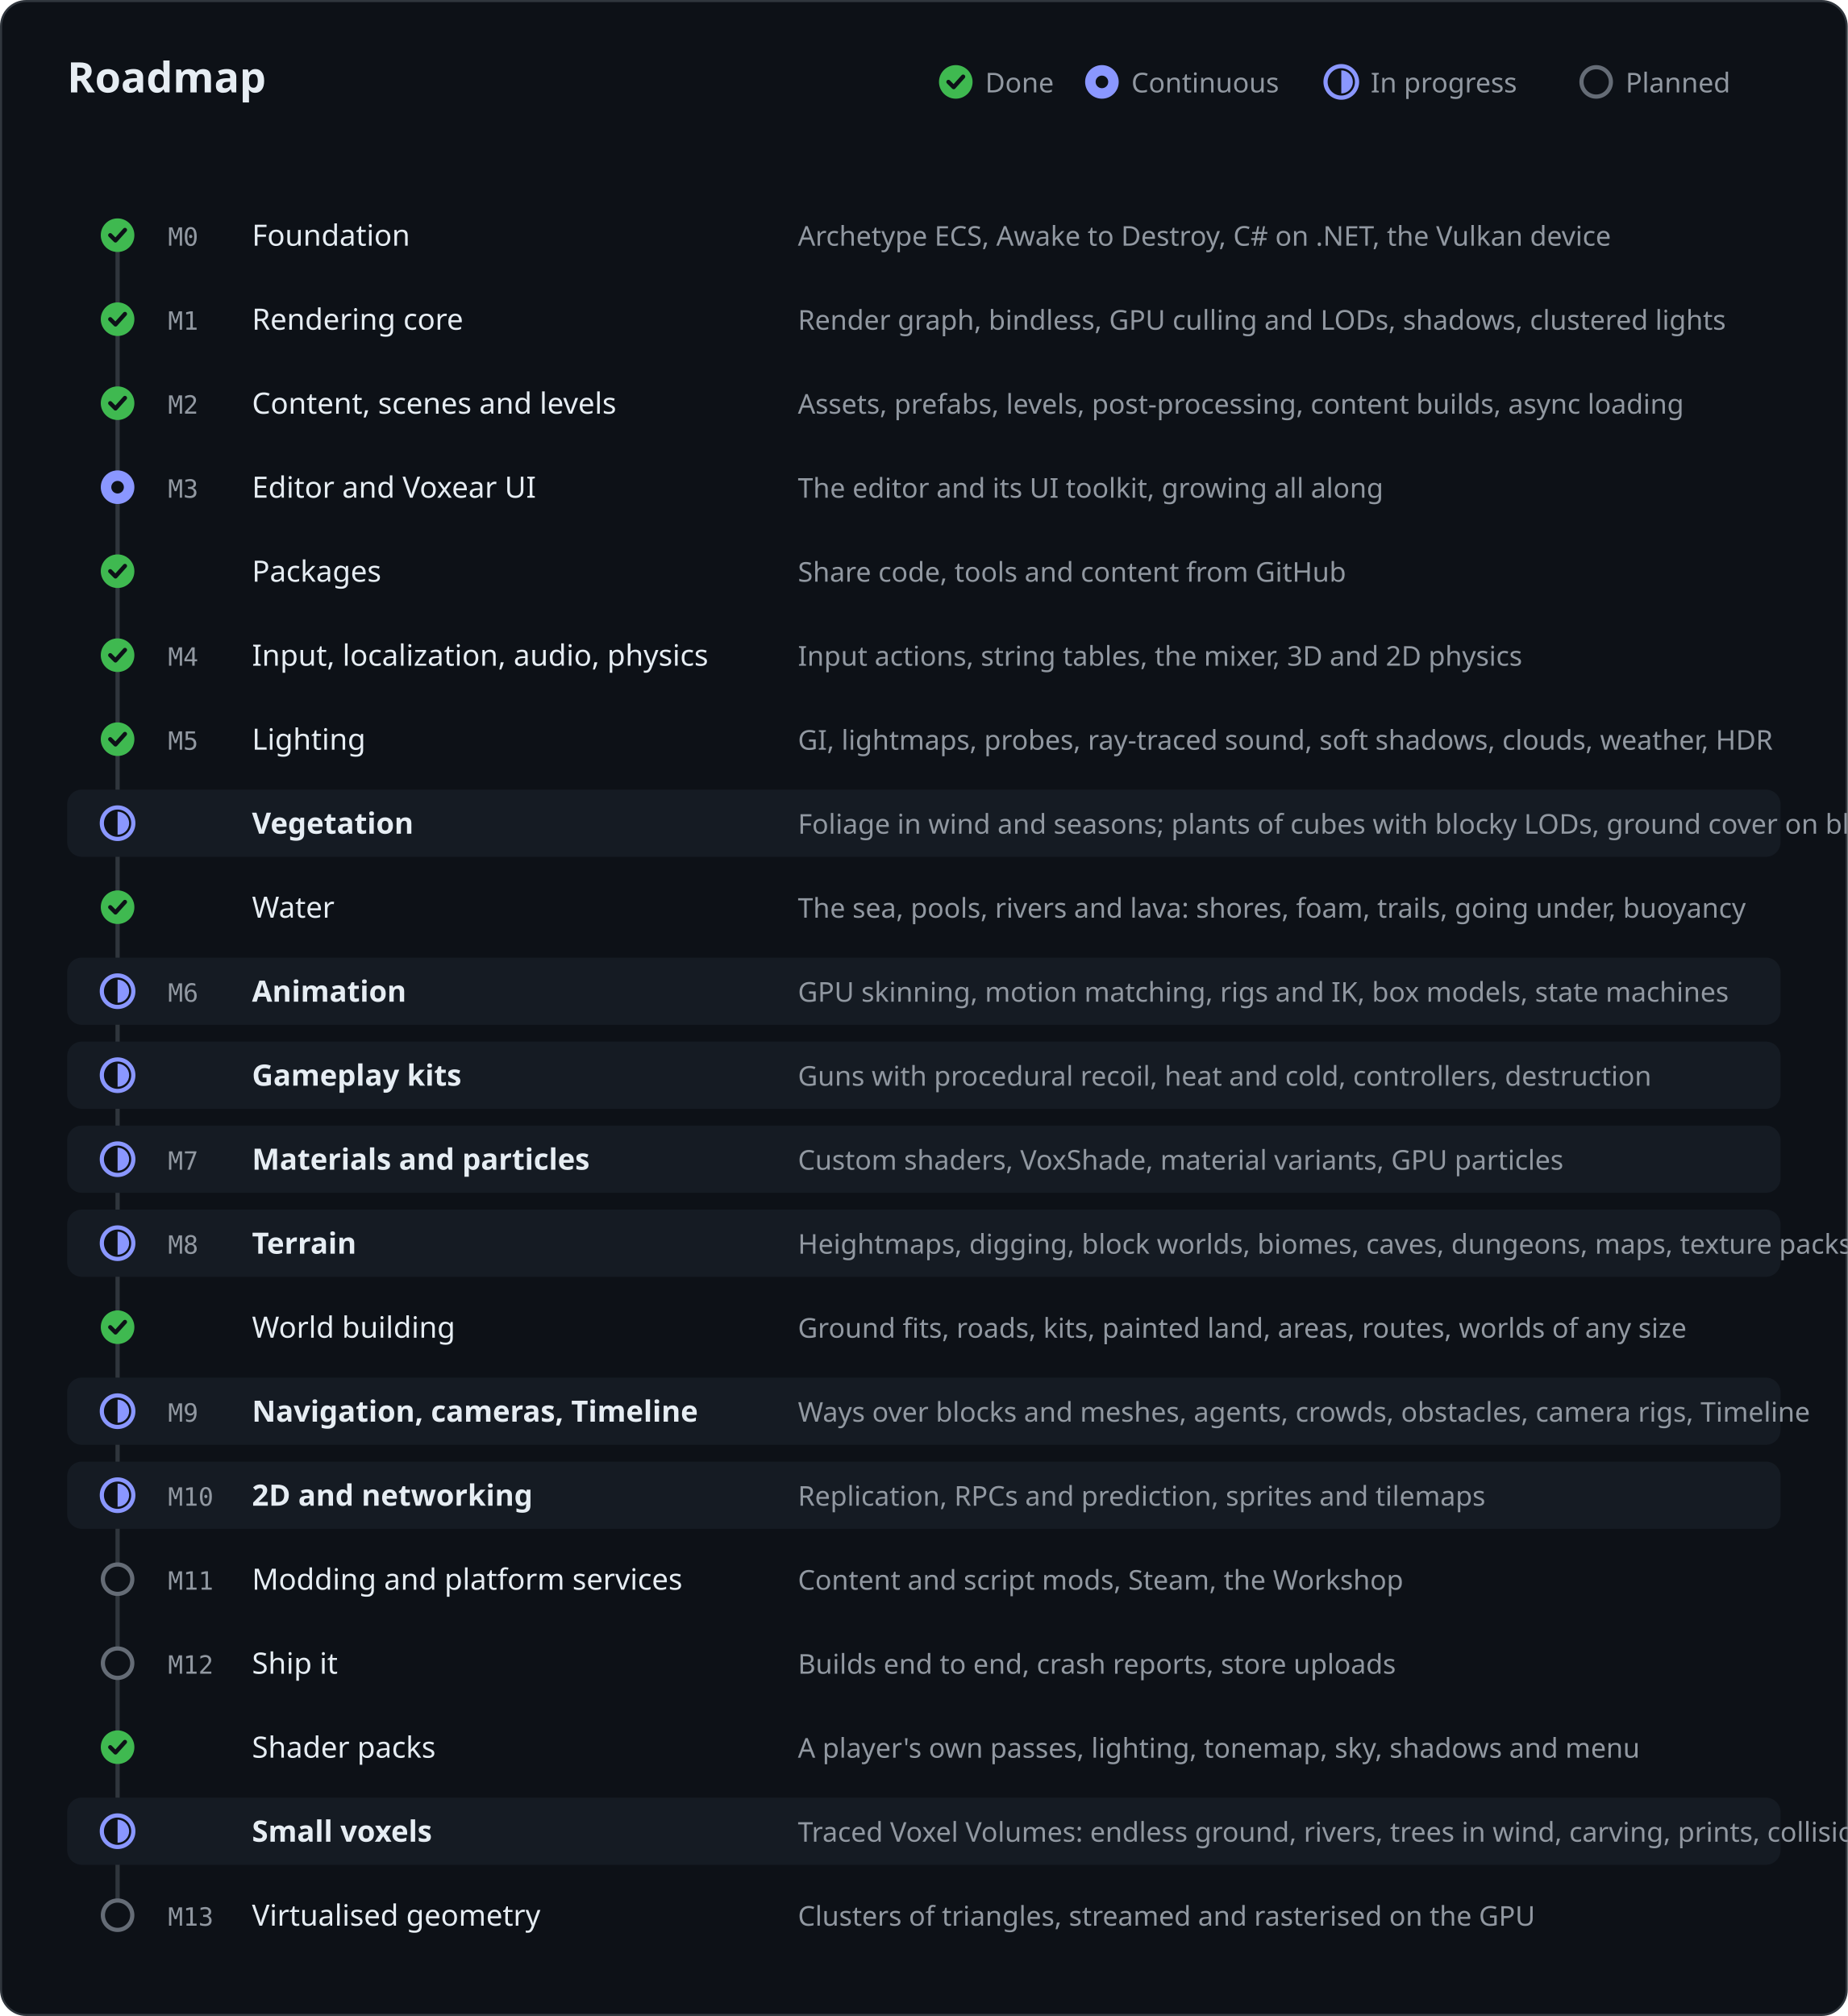
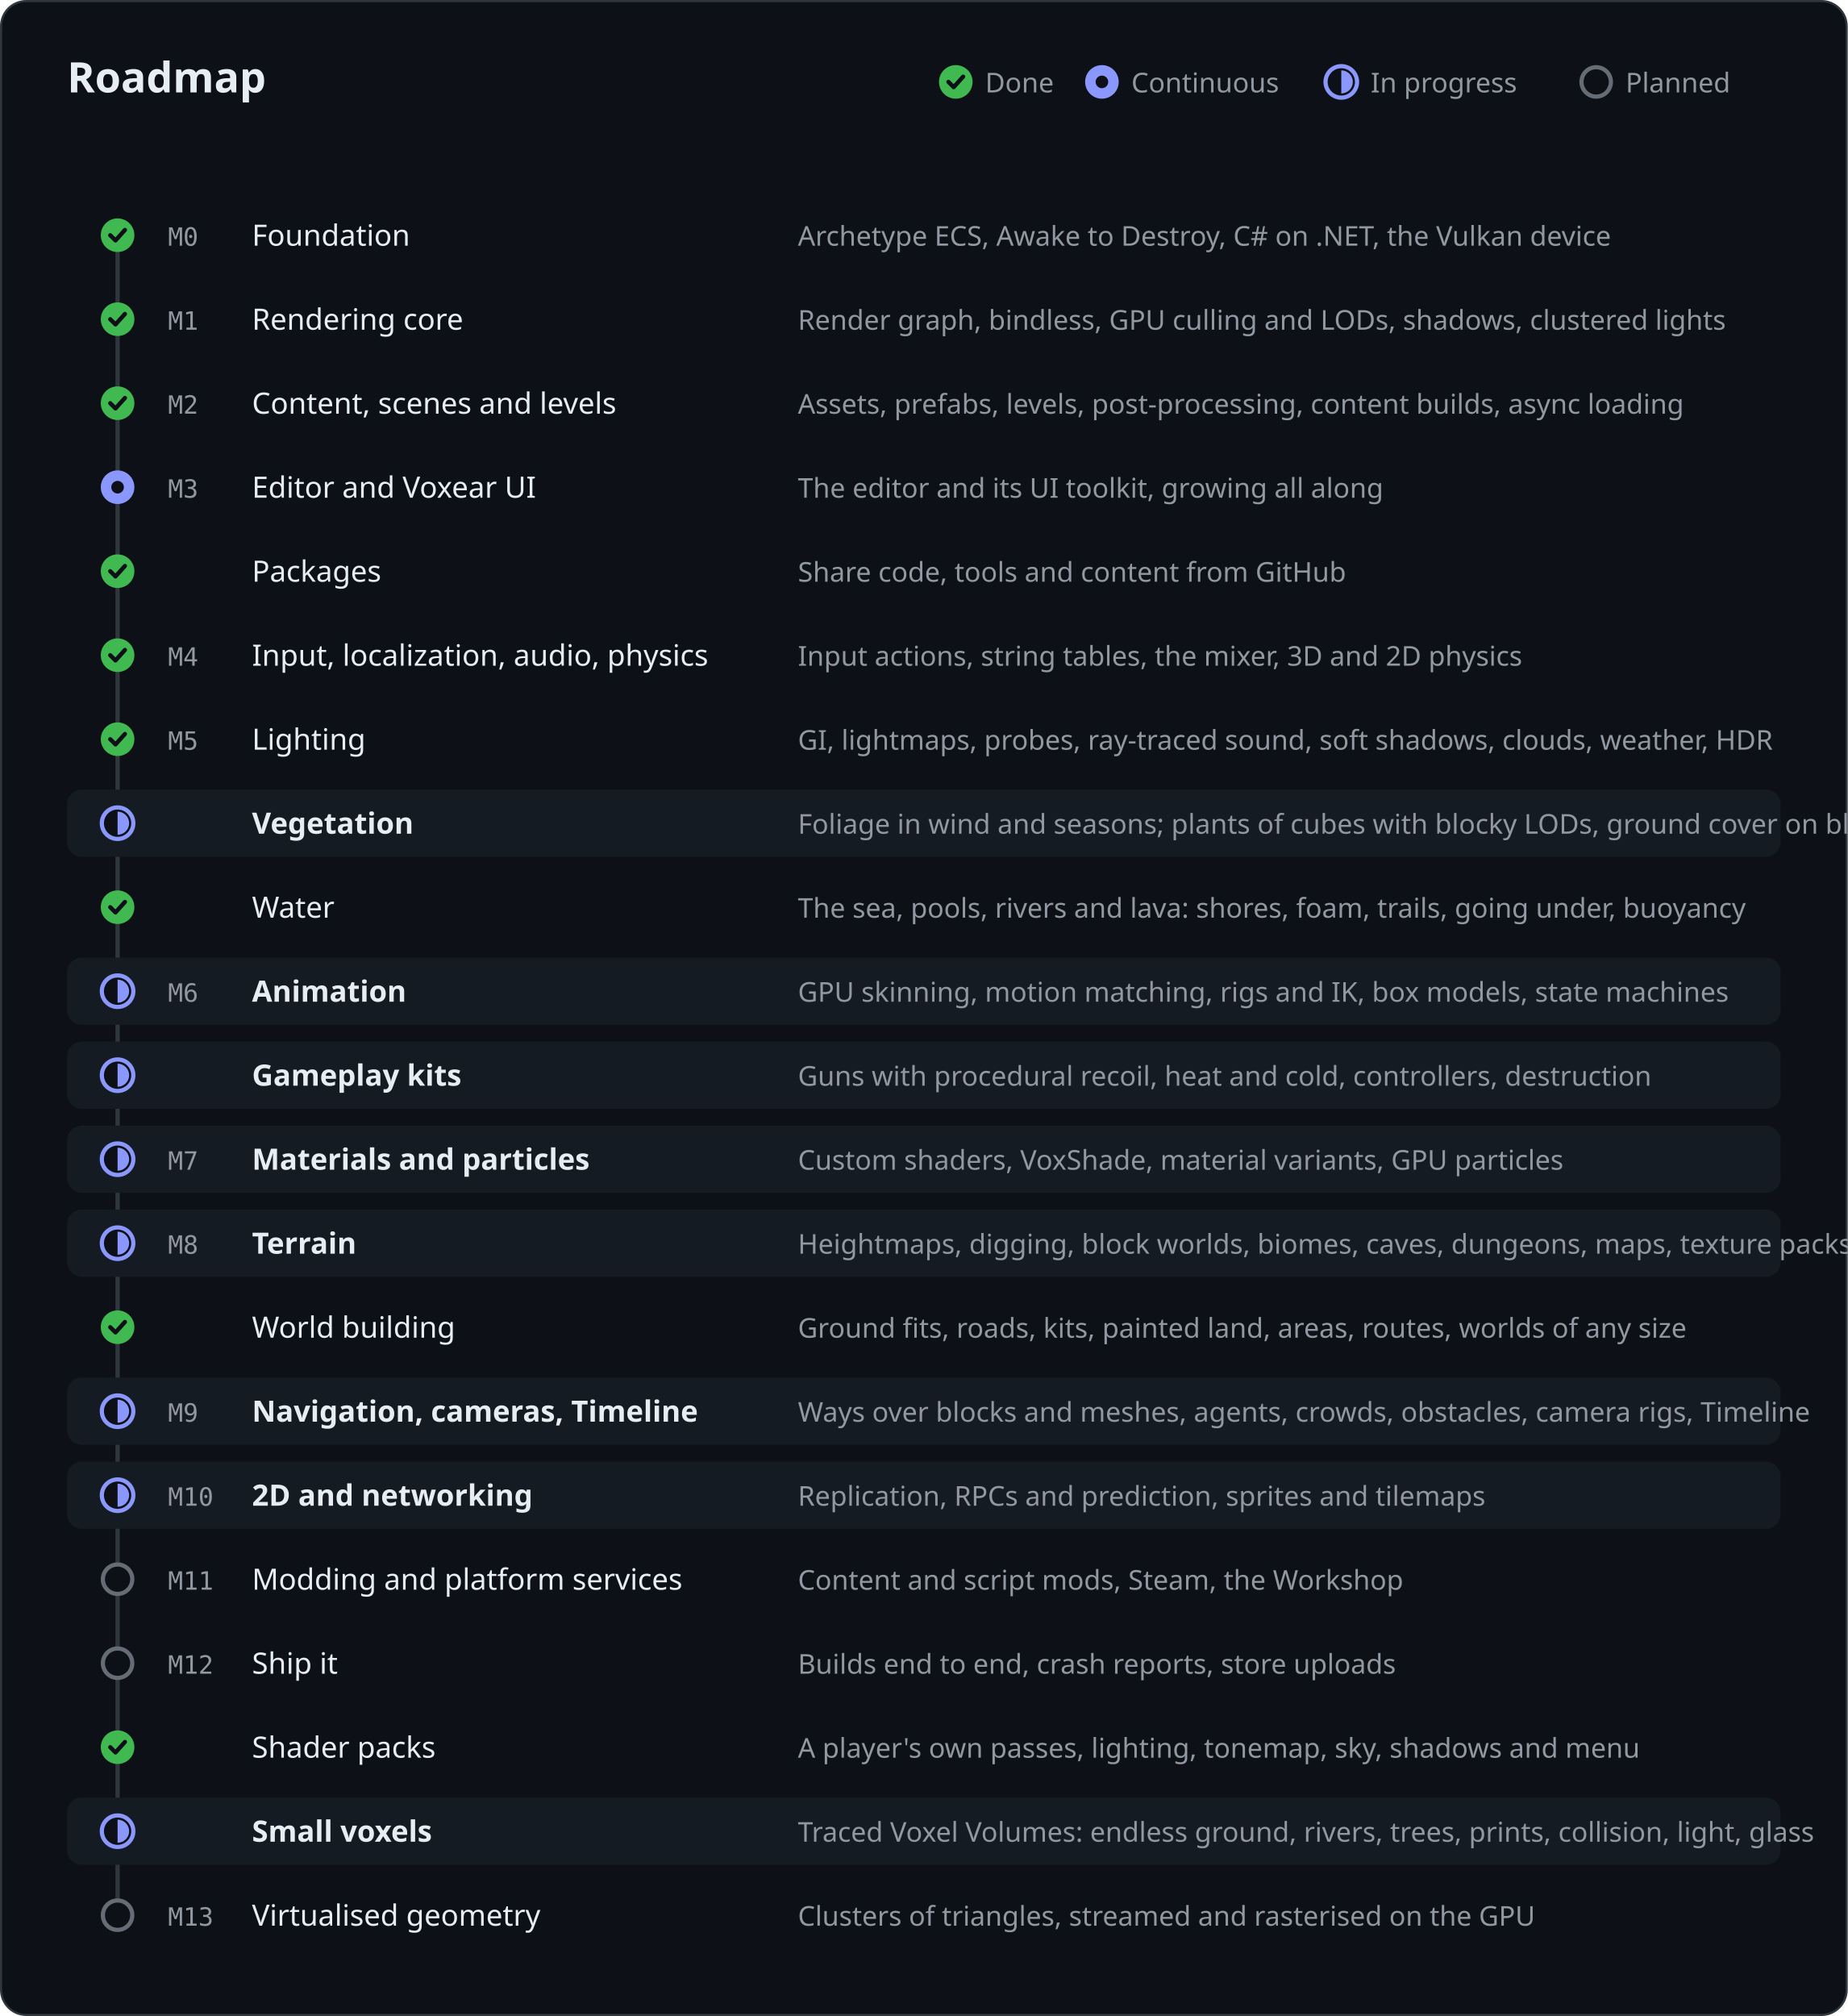
<svg xmlns="http://www.w3.org/2000/svg" width="880" height="960" viewBox="0 0 880 960" role="img" aria-label="Voxear roadmap">
  <rect x="0.5" y="0.5" width="879" height="959" rx="12" fill="#0d1117" stroke="#30363d" />
  <text x="32" y="44" font-family="-apple-system, BlinkMacSystemFont, 'Segoe UI', 'Noto Sans', Helvetica, Arial, sans-serif" font-size="20" font-weight="600" fill="#e6edf3">Roadmap</text>
  <circle cx="760.2" cy="39" r="7" fill="#0d1117" stroke="#656c76" stroke-width="2" />
  <text x="774.2" y="44" font-family="-apple-system, BlinkMacSystemFont, 'Segoe UI', 'Noto Sans', Helvetica, Arial, sans-serif" font-size="13" fill="#9198a1">Planned</text>
  <circle cx="638.8" cy="39" r="7.5" fill="#0d1117" stroke="#8a97ff" stroke-width="2" />
  <path d="M638.8 33.5 a5.5 5.5 0 0 1 0 11 z" fill="#8a97ff" />
  <text x="652.8" y="44" font-family="-apple-system, BlinkMacSystemFont, 'Segoe UI', 'Noto Sans', Helvetica, Arial, sans-serif" font-size="13" fill="#9198a1">In progress</text>
  <circle cx="524.8" cy="39" r="8" fill="#8a97ff" />
  <circle cx="524.8" cy="39" r="3" fill="#0d1117" />
  <text x="538.8" y="44" font-family="-apple-system, BlinkMacSystemFont, 'Segoe UI', 'Noto Sans', Helvetica, Arial, sans-serif" font-size="13" fill="#9198a1">Continuous</text>
  <circle cx="455.2" cy="39" r="8" fill="#3fb950" />
  <path d="M451.7 39 l2.5 2.5 l4.5-5" fill="none" stroke="#0d1117" stroke-width="2" stroke-linecap="round" stroke-linejoin="round" />
  <text x="469.2" y="44" font-family="-apple-system, BlinkMacSystemFont, 'Segoe UI', 'Noto Sans', Helvetica, Arial, sans-serif" font-size="13" fill="#9198a1">Done</text>
  <line x1="56" y1="112" x2="56" y2="912" stroke="#30363d" stroke-width="2" />
  <circle cx="56" cy="112" r="8" fill="#3fb950" />
  <path d="M52.5 112 l2.5 2.5 l4.5-5" fill="none" stroke="#0d1117" stroke-width="2" stroke-linecap="round" stroke-linejoin="round" />
  <text x="80" y="117" font-family="ui-monospace, SFMono-Regular, 'SF Mono', Menlo, Consolas, monospace" font-size="12" fill="#9198a1">M0</text>
  <text x="120" y="117" font-family="-apple-system, BlinkMacSystemFont, 'Segoe UI', 'Noto Sans', Helvetica, Arial, sans-serif" font-size="14" font-weight="500" fill="#e6edf3">Foundation</text>
  <text x="380" y="117" font-family="-apple-system, BlinkMacSystemFont, 'Segoe UI', 'Noto Sans', Helvetica, Arial, sans-serif" font-size="13" fill="#9198a1">Archetype ECS, Awake to Destroy, C# on .NET, the Vulkan device</text>
  <circle cx="56" cy="152" r="8" fill="#3fb950" />
  <path d="M52.5 152 l2.5 2.5 l4.5-5" fill="none" stroke="#0d1117" stroke-width="2" stroke-linecap="round" stroke-linejoin="round" />
  <text x="80" y="157" font-family="ui-monospace, SFMono-Regular, 'SF Mono', Menlo, Consolas, monospace" font-size="12" fill="#9198a1">M1</text>
  <text x="120" y="157" font-family="-apple-system, BlinkMacSystemFont, 'Segoe UI', 'Noto Sans', Helvetica, Arial, sans-serif" font-size="14" font-weight="500" fill="#e6edf3">Rendering core</text>
  <text x="380" y="157" font-family="-apple-system, BlinkMacSystemFont, 'Segoe UI', 'Noto Sans', Helvetica, Arial, sans-serif" font-size="13" fill="#9198a1">Render graph, bindless, GPU culling and LODs, shadows, clustered lights</text>
  <circle cx="56" cy="192" r="8" fill="#3fb950" />
  <path d="M52.5 192 l2.5 2.5 l4.5-5" fill="none" stroke="#0d1117" stroke-width="2" stroke-linecap="round" stroke-linejoin="round" />
  <text x="80" y="197" font-family="ui-monospace, SFMono-Regular, 'SF Mono', Menlo, Consolas, monospace" font-size="12" fill="#9198a1">M2</text>
  <text x="120" y="197" font-family="-apple-system, BlinkMacSystemFont, 'Segoe UI', 'Noto Sans', Helvetica, Arial, sans-serif" font-size="14" font-weight="500" fill="#e6edf3">Content, scenes and levels</text>
  <text x="380" y="197" font-family="-apple-system, BlinkMacSystemFont, 'Segoe UI', 'Noto Sans', Helvetica, Arial, sans-serif" font-size="13" fill="#9198a1">Assets, prefabs, levels, post-processing, content builds, async loading</text>
  <circle cx="56" cy="232" r="8" fill="#8a97ff" />
  <circle cx="56" cy="232" r="3" fill="#0d1117" />
  <text x="80" y="237" font-family="ui-monospace, SFMono-Regular, 'SF Mono', Menlo, Consolas, monospace" font-size="12" fill="#9198a1">M3</text>
  <text x="120" y="237" font-family="-apple-system, BlinkMacSystemFont, 'Segoe UI', 'Noto Sans', Helvetica, Arial, sans-serif" font-size="14" font-weight="500" fill="#e6edf3">Editor and Voxear UI</text>
  <text x="380" y="237" font-family="-apple-system, BlinkMacSystemFont, 'Segoe UI', 'Noto Sans', Helvetica, Arial, sans-serif" font-size="13" fill="#9198a1">The editor and its UI toolkit, growing all along</text>
  <circle cx="56" cy="272" r="8" fill="#3fb950" />
  <path d="M52.5 272 l2.5 2.5 l4.5-5" fill="none" stroke="#0d1117" stroke-width="2" stroke-linecap="round" stroke-linejoin="round" />
  <text x="80" y="277" font-family="ui-monospace, SFMono-Regular, 'SF Mono', Menlo, Consolas, monospace" font-size="12" fill="#9198a1" />
  <text x="120" y="277" font-family="-apple-system, BlinkMacSystemFont, 'Segoe UI', 'Noto Sans', Helvetica, Arial, sans-serif" font-size="14" font-weight="500" fill="#e6edf3">Packages</text>
  <text x="380" y="277" font-family="-apple-system, BlinkMacSystemFont, 'Segoe UI', 'Noto Sans', Helvetica, Arial, sans-serif" font-size="13" fill="#9198a1">Share code, tools and content from GitHub</text>
  <circle cx="56" cy="312" r="8" fill="#3fb950" />
  <path d="M52.5 312 l2.5 2.5 l4.5-5" fill="none" stroke="#0d1117" stroke-width="2" stroke-linecap="round" stroke-linejoin="round" />
  <text x="80" y="317" font-family="ui-monospace, SFMono-Regular, 'SF Mono', Menlo, Consolas, monospace" font-size="12" fill="#9198a1">M4</text>
  <text x="120" y="317" font-family="-apple-system, BlinkMacSystemFont, 'Segoe UI', 'Noto Sans', Helvetica, Arial, sans-serif" font-size="14" font-weight="500" fill="#e6edf3">Input, localization, audio, physics</text>
  <text x="380" y="317" font-family="-apple-system, BlinkMacSystemFont, 'Segoe UI', 'Noto Sans', Helvetica, Arial, sans-serif" font-size="13" fill="#9198a1">Input actions, string tables, the mixer, 3D and 2D physics</text>
  <circle cx="56" cy="352" r="8" fill="#3fb950" />
  <path d="M52.5 352 l2.5 2.5 l4.5-5" fill="none" stroke="#0d1117" stroke-width="2" stroke-linecap="round" stroke-linejoin="round" />
  <text x="80" y="357" font-family="ui-monospace, SFMono-Regular, 'SF Mono', Menlo, Consolas, monospace" font-size="12" fill="#9198a1">M5</text>
  <text x="120" y="357" font-family="-apple-system, BlinkMacSystemFont, 'Segoe UI', 'Noto Sans', Helvetica, Arial, sans-serif" font-size="14" font-weight="500" fill="#e6edf3">Lighting</text>
  <text x="380" y="357" font-family="-apple-system, BlinkMacSystemFont, 'Segoe UI', 'Noto Sans', Helvetica, Arial, sans-serif" font-size="13" fill="#9198a1">GI, lightmaps, probes, ray-traced sound, soft shadows, clouds, weather, HDR</text>
  <rect x="32" y="376" width="816" height="32" rx="7" fill="#151b23" />
  <circle cx="56" cy="392" r="7.5" fill="#0d1117" stroke="#8a97ff" stroke-width="2" />
  <path d="M56 386.5 a5.5 5.5 0 0 1 0 11 z" fill="#8a97ff" />
  <text x="80" y="397" font-family="ui-monospace, SFMono-Regular, 'SF Mono', Menlo, Consolas, monospace" font-size="12" fill="#9198a1" />
  <text x="120" y="397" font-family="-apple-system, BlinkMacSystemFont, 'Segoe UI', 'Noto Sans', Helvetica, Arial, sans-serif" font-size="14" font-weight="600" fill="#e6edf3">Vegetation</text>
  <text x="380" y="397" font-family="-apple-system, BlinkMacSystemFont, 'Segoe UI', 'Noto Sans', Helvetica, Arial, sans-serif" font-size="13" fill="#9198a1">Foliage in wind and seasons; plants of cubes with blocky LODs, ground cover on blocks</text>
  <circle cx="56" cy="432" r="8" fill="#3fb950" />
  <path d="M52.5 432 l2.5 2.5 l4.5-5" fill="none" stroke="#0d1117" stroke-width="2" stroke-linecap="round" stroke-linejoin="round" />
  <text x="80" y="437" font-family="ui-monospace, SFMono-Regular, 'SF Mono', Menlo, Consolas, monospace" font-size="12" fill="#9198a1" />
  <text x="120" y="437" font-family="-apple-system, BlinkMacSystemFont, 'Segoe UI', 'Noto Sans', Helvetica, Arial, sans-serif" font-size="14" font-weight="500" fill="#e6edf3">Water</text>
  <text x="380" y="437" font-family="-apple-system, BlinkMacSystemFont, 'Segoe UI', 'Noto Sans', Helvetica, Arial, sans-serif" font-size="13" fill="#9198a1">The sea, pools, rivers and lava: shores, foam, trails, going under, buoyancy</text>
  <rect x="32" y="456" width="816" height="32" rx="7" fill="#151b23" />
  <circle cx="56" cy="472" r="7.5" fill="#0d1117" stroke="#8a97ff" stroke-width="2" />
  <path d="M56 466.5 a5.5 5.5 0 0 1 0 11 z" fill="#8a97ff" />
  <text x="80" y="477" font-family="ui-monospace, SFMono-Regular, 'SF Mono', Menlo, Consolas, monospace" font-size="12" fill="#9198a1">M6</text>
  <text x="120" y="477" font-family="-apple-system, BlinkMacSystemFont, 'Segoe UI', 'Noto Sans', Helvetica, Arial, sans-serif" font-size="14" font-weight="600" fill="#e6edf3">Animation</text>
  <text x="380" y="477" font-family="-apple-system, BlinkMacSystemFont, 'Segoe UI', 'Noto Sans', Helvetica, Arial, sans-serif" font-size="13" fill="#9198a1">GPU skinning, motion matching, rigs and IK, box models, state machines</text>
  <rect x="32" y="496" width="816" height="32" rx="7" fill="#151b23" />
  <circle cx="56" cy="512" r="7.5" fill="#0d1117" stroke="#8a97ff" stroke-width="2" />
  <path d="M56 506.5 a5.5 5.5 0 0 1 0 11 z" fill="#8a97ff" />
  <text x="80" y="517" font-family="ui-monospace, SFMono-Regular, 'SF Mono', Menlo, Consolas, monospace" font-size="12" fill="#9198a1" />
  <text x="120" y="517" font-family="-apple-system, BlinkMacSystemFont, 'Segoe UI', 'Noto Sans', Helvetica, Arial, sans-serif" font-size="14" font-weight="600" fill="#e6edf3">Gameplay kits</text>
  <text x="380" y="517" font-family="-apple-system, BlinkMacSystemFont, 'Segoe UI', 'Noto Sans', Helvetica, Arial, sans-serif" font-size="13" fill="#9198a1">Guns with procedural recoil, heat and cold, controllers, destruction</text>
  <rect x="32" y="536" width="816" height="32" rx="7" fill="#151b23" />
  <circle cx="56" cy="552" r="7.5" fill="#0d1117" stroke="#8a97ff" stroke-width="2" />
  <path d="M56 546.5 a5.5 5.5 0 0 1 0 11 z" fill="#8a97ff" />
  <text x="80" y="557" font-family="ui-monospace, SFMono-Regular, 'SF Mono', Menlo, Consolas, monospace" font-size="12" fill="#9198a1">M7</text>
  <text x="120" y="557" font-family="-apple-system, BlinkMacSystemFont, 'Segoe UI', 'Noto Sans', Helvetica, Arial, sans-serif" font-size="14" font-weight="600" fill="#e6edf3">Materials and particles</text>
  <text x="380" y="557" font-family="-apple-system, BlinkMacSystemFont, 'Segoe UI', 'Noto Sans', Helvetica, Arial, sans-serif" font-size="13" fill="#9198a1">Custom shaders, VoxShade, material variants, GPU particles</text>
  <rect x="32" y="576" width="816" height="32" rx="7" fill="#151b23" />
  <circle cx="56" cy="592" r="7.5" fill="#0d1117" stroke="#8a97ff" stroke-width="2" />
  <path d="M56 586.5 a5.5 5.5 0 0 1 0 11 z" fill="#8a97ff" />
  <text x="80" y="597" font-family="ui-monospace, SFMono-Regular, 'SF Mono', Menlo, Consolas, monospace" font-size="12" fill="#9198a1">M8</text>
  <text x="120" y="597" font-family="-apple-system, BlinkMacSystemFont, 'Segoe UI', 'Noto Sans', Helvetica, Arial, sans-serif" font-size="14" font-weight="600" fill="#e6edf3">Terrain</text>
  <text x="380" y="597" font-family="-apple-system, BlinkMacSystemFont, 'Segoe UI', 'Noto Sans', Helvetica, Arial, sans-serif" font-size="13" fill="#9198a1">Heightmaps, digging, block worlds, biomes, caves, dungeons, maps, texture packs</text>
  <circle cx="56" cy="632" r="8" fill="#3fb950" />
  <path d="M52.5 632 l2.5 2.5 l4.5-5" fill="none" stroke="#0d1117" stroke-width="2" stroke-linecap="round" stroke-linejoin="round" />
  <text x="80" y="637" font-family="ui-monospace, SFMono-Regular, 'SF Mono', Menlo, Consolas, monospace" font-size="12" fill="#9198a1" />
  <text x="120" y="637" font-family="-apple-system, BlinkMacSystemFont, 'Segoe UI', 'Noto Sans', Helvetica, Arial, sans-serif" font-size="14" font-weight="500" fill="#e6edf3">World building</text>
  <text x="380" y="637" font-family="-apple-system, BlinkMacSystemFont, 'Segoe UI', 'Noto Sans', Helvetica, Arial, sans-serif" font-size="13" fill="#9198a1">Ground fits, roads, kits, painted land, areas, routes, worlds of any size</text>
  <rect x="32" y="656" width="816" height="32" rx="7" fill="#151b23" />
  <circle cx="56" cy="672" r="7.5" fill="#0d1117" stroke="#8a97ff" stroke-width="2" />
  <path d="M56 666.5 a5.5 5.5 0 0 1 0 11 z" fill="#8a97ff" />
  <text x="80" y="677" font-family="ui-monospace, SFMono-Regular, 'SF Mono', Menlo, Consolas, monospace" font-size="12" fill="#9198a1">M9</text>
  <text x="120" y="677" font-family="-apple-system, BlinkMacSystemFont, 'Segoe UI', 'Noto Sans', Helvetica, Arial, sans-serif" font-size="14" font-weight="600" fill="#e6edf3">Navigation, cameras, Timeline</text>
  <text x="380" y="677" font-family="-apple-system, BlinkMacSystemFont, 'Segoe UI', 'Noto Sans', Helvetica, Arial, sans-serif" font-size="13" fill="#9198a1">Ways over blocks and meshes, agents, crowds, obstacles, camera rigs, Timeline</text>
  <rect x="32" y="696" width="816" height="32" rx="7" fill="#151b23" />
  <circle cx="56" cy="712" r="7.5" fill="#0d1117" stroke="#8a97ff" stroke-width="2" />
  <path d="M56 706.5 a5.5 5.5 0 0 1 0 11 z" fill="#8a97ff" />
  <text x="80" y="717" font-family="ui-monospace, SFMono-Regular, 'SF Mono', Menlo, Consolas, monospace" font-size="12" fill="#9198a1">M10</text>
  <text x="120" y="717" font-family="-apple-system, BlinkMacSystemFont, 'Segoe UI', 'Noto Sans', Helvetica, Arial, sans-serif" font-size="14" font-weight="600" fill="#e6edf3">2D and networking</text>
  <text x="380" y="717" font-family="-apple-system, BlinkMacSystemFont, 'Segoe UI', 'Noto Sans', Helvetica, Arial, sans-serif" font-size="13" fill="#9198a1">Replication, RPCs and prediction, sprites and tilemaps</text>
  <circle cx="56" cy="752" r="7" fill="#0d1117" stroke="#656c76" stroke-width="2" />
  <text x="80" y="757" font-family="ui-monospace, SFMono-Regular, 'SF Mono', Menlo, Consolas, monospace" font-size="12" fill="#9198a1">M11</text>
  <text x="120" y="757" font-family="-apple-system, BlinkMacSystemFont, 'Segoe UI', 'Noto Sans', Helvetica, Arial, sans-serif" font-size="14" font-weight="500" fill="#e6edf3">Modding and platform services</text>
  <text x="380" y="757" font-family="-apple-system, BlinkMacSystemFont, 'Segoe UI', 'Noto Sans', Helvetica, Arial, sans-serif" font-size="13" fill="#9198a1">Content and script mods, Steam, the Workshop</text>
  <circle cx="56" cy="792" r="7" fill="#0d1117" stroke="#656c76" stroke-width="2" />
  <text x="80" y="797" font-family="ui-monospace, SFMono-Regular, 'SF Mono', Menlo, Consolas, monospace" font-size="12" fill="#9198a1">M12</text>
  <text x="120" y="797" font-family="-apple-system, BlinkMacSystemFont, 'Segoe UI', 'Noto Sans', Helvetica, Arial, sans-serif" font-size="14" font-weight="500" fill="#e6edf3">Ship it</text>
  <text x="380" y="797" font-family="-apple-system, BlinkMacSystemFont, 'Segoe UI', 'Noto Sans', Helvetica, Arial, sans-serif" font-size="13" fill="#9198a1">Builds end to end, crash reports, store uploads</text>
  <circle cx="56" cy="832" r="8" fill="#3fb950" />
  <path d="M52.5 832 l2.5 2.5 l4.5-5" fill="none" stroke="#0d1117" stroke-width="2" stroke-linecap="round" stroke-linejoin="round" />
  <text x="80" y="837" font-family="ui-monospace, SFMono-Regular, 'SF Mono', Menlo, Consolas, monospace" font-size="12" fill="#9198a1" />
  <text x="120" y="837" font-family="-apple-system, BlinkMacSystemFont, 'Segoe UI', 'Noto Sans', Helvetica, Arial, sans-serif" font-size="14" font-weight="500" fill="#e6edf3">Shader packs</text>
  <text x="380" y="837" font-family="-apple-system, BlinkMacSystemFont, 'Segoe UI', 'Noto Sans', Helvetica, Arial, sans-serif" font-size="13" fill="#9198a1">A player's own passes, lighting, tonemap, sky, shadows and menu</text>
  <rect x="32" y="856" width="816" height="32" rx="7" fill="#151b23" />
  <circle cx="56" cy="872" r="7.5" fill="#0d1117" stroke="#8a97ff" stroke-width="2" />
  <path d="M56 866.5 a5.5 5.5 0 0 1 0 11 z" fill="#8a97ff" />
  <text x="80" y="877" font-family="ui-monospace, SFMono-Regular, 'SF Mono', Menlo, Consolas, monospace" font-size="12" fill="#9198a1" />
  <text x="120" y="877" font-family="-apple-system, BlinkMacSystemFont, 'Segoe UI', 'Noto Sans', Helvetica, Arial, sans-serif" font-size="14" font-weight="600" fill="#e6edf3">Small voxels</text>
-   <text x="380" y="877" font-family="-apple-system, BlinkMacSystemFont, 'Segoe UI', 'Noto Sans', Helvetica, Arial, sans-serif" font-size="13" fill="#9198a1">Traced Voxel Volumes: endless ground, rivers, trees in wind, carving, prints, collision</text>
+   <text x="380" y="877" font-family="-apple-system, BlinkMacSystemFont, 'Segoe UI', 'Noto Sans', Helvetica, Arial, sans-serif" font-size="13" fill="#9198a1">Traced Voxel Volumes: endless ground, rivers, trees, prints, collision, light, glass</text>
  <circle cx="56" cy="912" r="7" fill="#0d1117" stroke="#656c76" stroke-width="2" />
  <text x="80" y="917" font-family="ui-monospace, SFMono-Regular, 'SF Mono', Menlo, Consolas, monospace" font-size="12" fill="#9198a1">M13</text>
  <text x="120" y="917" font-family="-apple-system, BlinkMacSystemFont, 'Segoe UI', 'Noto Sans', Helvetica, Arial, sans-serif" font-size="14" font-weight="500" fill="#e6edf3">Virtualised geometry</text>
  <text x="380" y="917" font-family="-apple-system, BlinkMacSystemFont, 'Segoe UI', 'Noto Sans', Helvetica, Arial, sans-serif" font-size="13" fill="#9198a1">Clusters of triangles, streamed and rasterised on the GPU</text>
</svg>
